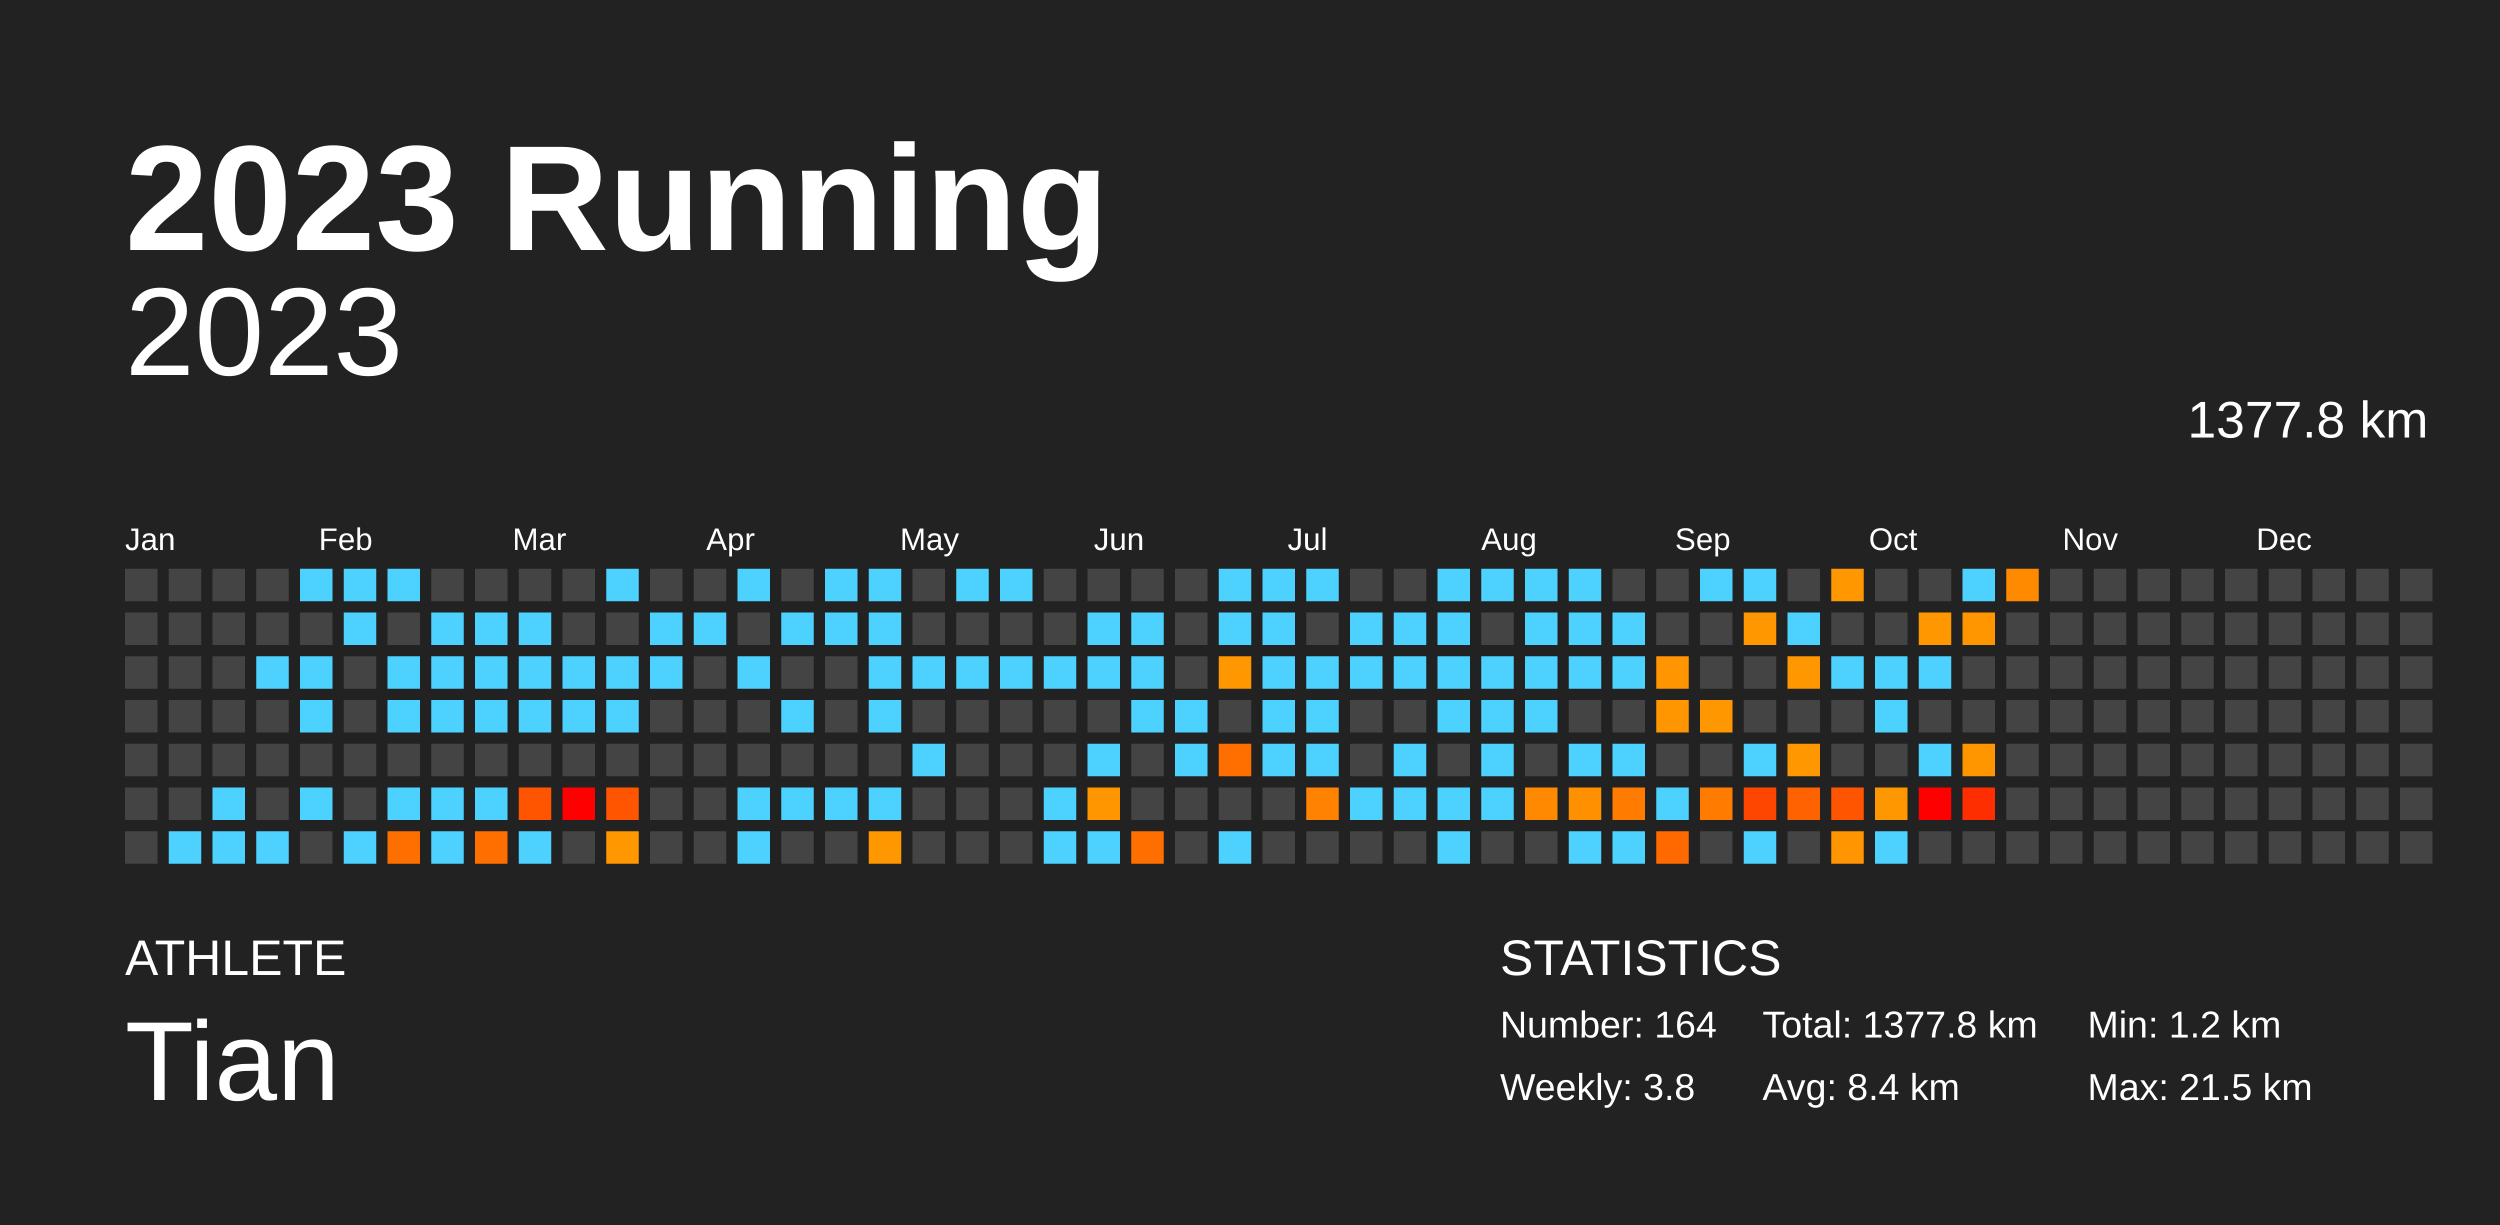
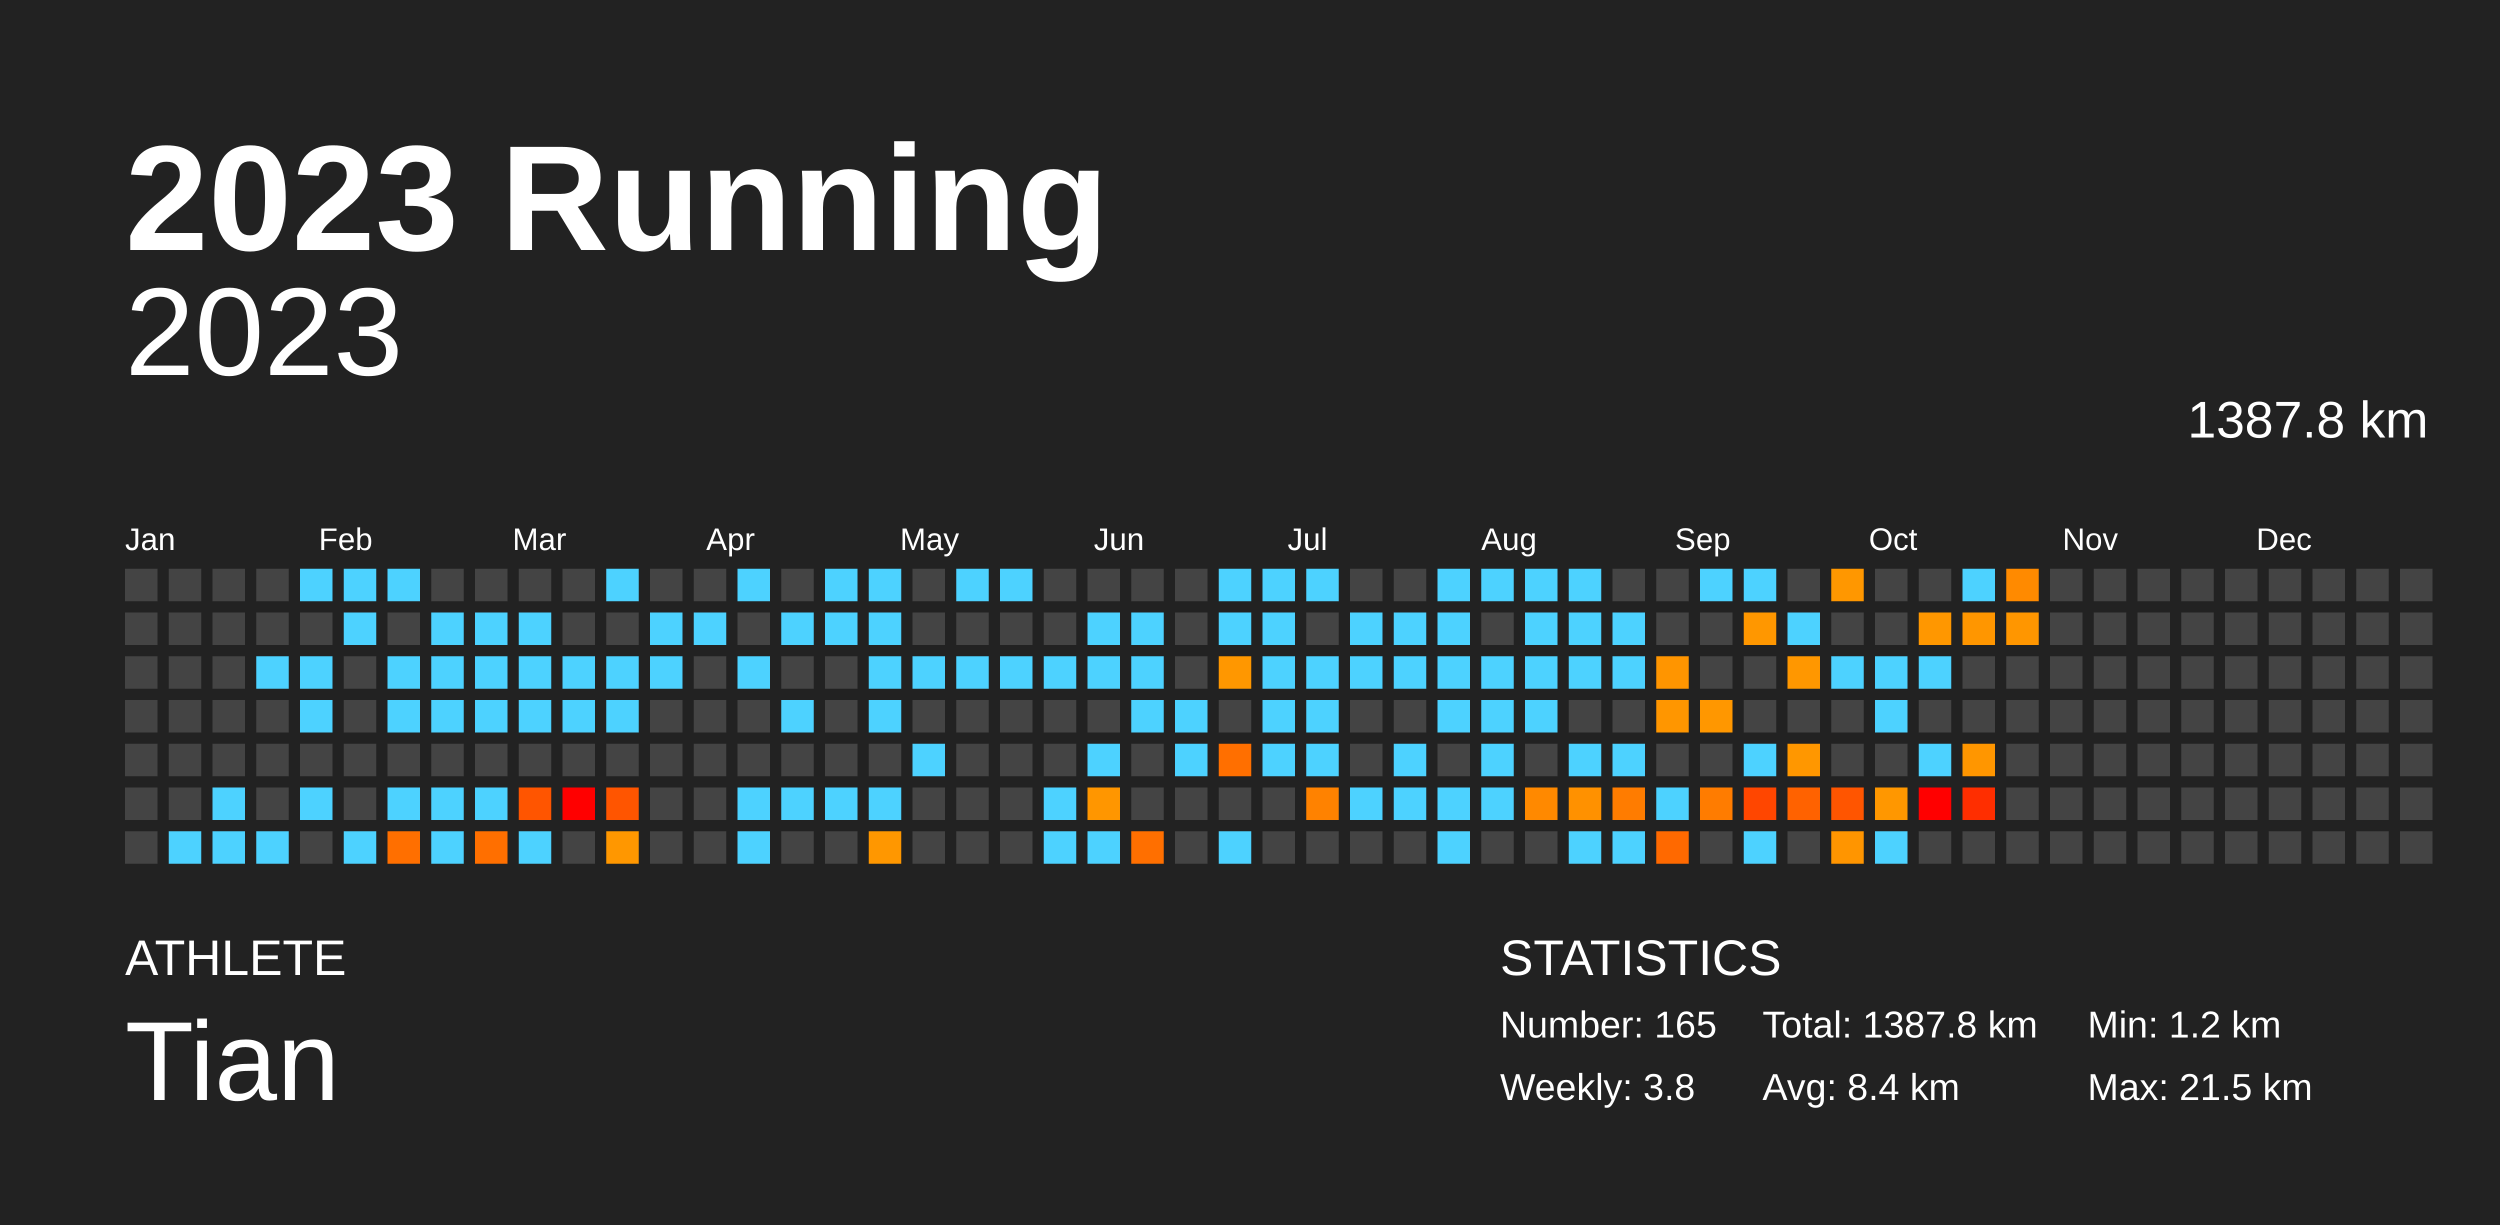
<svg xmlns="http://www.w3.org/2000/svg" baseProfile="full" height="98mm" version="1.1" viewBox="0,0,200,98" width="200mm">
  <defs />
  <rect fill="#222222" height="98" width="200" x="0" y="0" />
  <text fill="#FFFFFF" style="font-size:12px; font-family:Arial; font-weight:bold;" x="10" y="20">2023 Running</text>
  <text fill="#FFFFFF" style="font-size:4px; font-family:Arial" x="10" y="78">ATHLETE</text>
  <text fill="#FFFFFF" style="font-size:9px; font-family:Arial" x="10" y="88">Tian</text>
  <text fill="#FFFFFF" style="font-size:4px; font-family:Arial" x="120" y="78">STATISTICS</text>
-   <text fill="#FFFFFF" style="font-size:3px; font-family:Arial" x="120" y="83">Number: 164</text>
+   <text fill="#FFFFFF" style="font-size:3px; font-family:Arial" x="120" y="83">Number: 165</text>
  <text fill="#FFFFFF" style="font-size:3px; font-family:Arial" x="120" y="88">Weekly: 3.8</text>
-   <text fill="#FFFFFF" style="font-size:3px; font-family:Arial" x="141" y="83">Total: 1377.8 km</text>
+   <text fill="#FFFFFF" style="font-size:3px; font-family:Arial" x="141" y="83">Total: 1387.8 km</text>
  <text fill="#FFFFFF" style="font-size:3px; font-family:Arial" x="141" y="88">Avg: 8.4 km</text>
  <text fill="#FFFFFF" style="font-size:3px; font-family:Arial" x="167" y="83">Min: 1.2 km</text>
  <text fill="#FFFFFF" style="font-size:3px; font-family:Arial" x="167" y="88">Max: 21.5 km</text>
  <text alignment-baseline="hanging" fill="#FFFFFF" style="font-size:10.0px; font-family:Arial;" x="10" y="30">2023</text>
-   <text alignment-baseline="hanging" fill="#FFFFFF" style="font-size:4.125px; font-family:Arial;" x="175" y="35">1377.8 km</text>
+   <text alignment-baseline="hanging" fill="#FFFFFF" style="font-size:4.125px; font-family:Arial;" x="175" y="35">1387.8 km</text>
  <text fill="#FFFFFF" style="font-size:2.5px; font-family:Arial" x="10.0" y="44">Jan</text>
  <text fill="#FFFFFF" style="font-size:2.5px; font-family:Arial" x="25.5" y="44">Feb</text>
  <text fill="#FFFFFF" style="font-size:2.5px; font-family:Arial" x="41.0" y="44">Mar</text>
  <text fill="#FFFFFF" style="font-size:2.5px; font-family:Arial" x="56.5" y="44">Apr</text>
  <text fill="#FFFFFF" style="font-size:2.5px; font-family:Arial" x="72.0" y="44">May</text>
  <text fill="#FFFFFF" style="font-size:2.5px; font-family:Arial" x="87.5" y="44">Jun</text>
  <text fill="#FFFFFF" style="font-size:2.5px; font-family:Arial" x="103.0" y="44">Jul</text>
  <text fill="#FFFFFF" style="font-size:2.5px; font-family:Arial" x="118.5" y="44">Aug</text>
  <text fill="#FFFFFF" style="font-size:2.5px; font-family:Arial" x="134.0" y="44">Sep</text>
  <text fill="#FFFFFF" style="font-size:2.5px; font-family:Arial" x="149.5" y="44">Oct</text>
  <text fill="#FFFFFF" style="font-size:2.5px; font-family:Arial" x="165.0" y="44">Nov</text>
  <text fill="#FFFFFF" style="font-size:2.5px; font-family:Arial" x="180.5" y="44">Dec</text>
  <rect fill="#444444" height="2.6" width="2.6" x="10.0" y="45.5" />
  <rect fill="#444444" height="2.6" width="2.6" x="10.0" y="49.0" />
  <rect fill="#444444" height="2.6" width="2.6" x="10.0" y="52.5" />
  <rect fill="#444444" height="2.6" width="2.6" x="10.0" y="56.0" />
  <rect fill="#444444" height="2.6" width="2.6" x="10.0" y="59.5" />
  <rect fill="#444444" height="2.6" width="2.6" x="10.0" y="63.0" />
  <rect fill="#444444" height="2.6" width="2.6" x="10.0" y="66.5" />
  <rect fill="#444444" height="2.6" width="2.6" x="13.5" y="45.5" />
  <rect fill="#444444" height="2.6" width="2.6" x="13.5" y="49.0" />
  <rect fill="#444444" height="2.6" width="2.6" x="13.5" y="52.5" />
  <rect fill="#444444" height="2.6" width="2.6" x="13.5" y="56.0" />
  <rect fill="#444444" height="2.6" width="2.6" x="13.5" y="59.5" />
  <rect fill="#444444" height="2.6" width="2.6" x="13.5" y="63.0" />
  <rect fill="#4dd2ff" height="2.6" width="2.6" x="13.5" y="66.5" />
  <rect fill="#444444" height="2.6" width="2.6" x="17.0" y="45.5" />
  <rect fill="#444444" height="2.6" width="2.6" x="17.0" y="49.0" />
  <rect fill="#444444" height="2.6" width="2.6" x="17.0" y="52.5" />
  <rect fill="#444444" height="2.6" width="2.6" x="17.0" y="56.0" />
  <rect fill="#444444" height="2.6" width="2.6" x="17.0" y="59.5" />
  <rect fill="#4dd2ff" height="2.6" width="2.6" x="17.0" y="63.0" />
  <rect fill="#4dd2ff" height="2.6" width="2.6" x="17.0" y="66.5" />
  <rect fill="#444444" height="2.6" width="2.6" x="20.5" y="45.5" />
  <rect fill="#444444" height="2.6" width="2.6" x="20.5" y="49.0" />
  <rect fill="#4dd2ff" height="2.6" width="2.6" x="20.5" y="52.5" />
  <rect fill="#444444" height="2.6" width="2.6" x="20.5" y="56.0" />
  <rect fill="#444444" height="2.6" width="2.6" x="20.5" y="59.5" />
  <rect fill="#444444" height="2.6" width="2.6" x="20.5" y="63.0" />
  <rect fill="#4dd2ff" height="2.6" width="2.6" x="20.5" y="66.5" />
  <rect fill="#4dd2ff" height="2.6" width="2.6" x="24.0" y="45.5" />
  <rect fill="#444444" height="2.6" width="2.6" x="24.0" y="49.0" />
  <rect fill="#4dd2ff" height="2.6" width="2.6" x="24.0" y="52.5" />
  <rect fill="#4dd2ff" height="2.6" width="2.6" x="24.0" y="56.0" />
  <rect fill="#444444" height="2.6" width="2.6" x="24.0" y="59.5" />
  <rect fill="#4dd2ff" height="2.6" width="2.6" x="24.0" y="63.0" />
  <rect fill="#444444" height="2.6" width="2.6" x="24.0" y="66.5" />
  <rect fill="#4dd2ff" height="2.6" width="2.6" x="27.5" y="45.5" />
  <rect fill="#4dd2ff" height="2.6" width="2.6" x="27.5" y="49.0" />
  <rect fill="#444444" height="2.6" width="2.6" x="27.5" y="52.5" />
  <rect fill="#444444" height="2.6" width="2.6" x="27.5" y="56.0" />
  <rect fill="#444444" height="2.6" width="2.6" x="27.5" y="59.5" />
  <rect fill="#444444" height="2.6" width="2.6" x="27.5" y="63.0" />
  <rect fill="#4dd2ff" height="2.6" width="2.6" x="27.5" y="66.5" />
  <rect fill="#4dd2ff" height="2.6" width="2.6" x="31.0" y="45.5" />
  <rect fill="#444444" height="2.6" width="2.6" x="31.0" y="49.0" />
  <rect fill="#4dd2ff" height="2.6" width="2.6" x="31.0" y="52.5" />
  <rect fill="#4dd2ff" height="2.6" width="2.6" x="31.0" y="56.0" />
  <rect fill="#444444" height="2.6" width="2.6" x="31.0" y="59.5" />
  <rect fill="#4dd2ff" height="2.6" width="2.6" x="31.0" y="63.0" />
  <rect fill="#ff6f00" height="2.6" width="2.6" x="31.0" y="66.5" />
  <rect fill="#444444" height="2.6" width="2.6" x="34.5" y="45.5" />
  <rect fill="#4dd2ff" height="2.6" width="2.6" x="34.5" y="49.0" />
  <rect fill="#4dd2ff" height="2.6" width="2.6" x="34.5" y="52.5" />
  <rect fill="#4dd2ff" height="2.6" width="2.6" x="34.5" y="56.0" />
  <rect fill="#444444" height="2.6" width="2.6" x="34.5" y="59.5" />
  <rect fill="#4dd2ff" height="2.6" width="2.6" x="34.5" y="63.0" />
  <rect fill="#4dd2ff" height="2.6" width="2.6" x="34.5" y="66.5" />
  <rect fill="#444444" height="2.6" width="2.6" x="38.0" y="45.5" />
  <rect fill="#4dd2ff" height="2.6" width="2.6" x="38.0" y="49.0" />
  <rect fill="#4dd2ff" height="2.6" width="2.6" x="38.0" y="52.5" />
  <rect fill="#4dd2ff" height="2.6" width="2.6" x="38.0" y="56.0" />
  <rect fill="#444444" height="2.6" width="2.6" x="38.0" y="59.5" />
  <rect fill="#4dd2ff" height="2.6" width="2.6" x="38.0" y="63.0" />
  <rect fill="#ff6f00" height="2.6" width="2.6" x="38.0" y="66.5" />
  <rect fill="#444444" height="2.6" width="2.6" x="41.5" y="45.5" />
  <rect fill="#4dd2ff" height="2.6" width="2.6" x="41.5" y="49.0" />
  <rect fill="#4dd2ff" height="2.6" width="2.6" x="41.5" y="52.5" />
  <rect fill="#4dd2ff" height="2.6" width="2.6" x="41.5" y="56.0" />
  <rect fill="#444444" height="2.6" width="2.6" x="41.5" y="59.5" />
  <rect fill="#ff5500" height="2.6" width="2.6" x="41.5" y="63.0" />
  <rect fill="#4dd2ff" height="2.6" width="2.6" x="41.5" y="66.5" />
  <rect fill="#444444" height="2.6" width="2.6" x="45.0" y="45.5" />
  <rect fill="#444444" height="2.6" width="2.6" x="45.0" y="49.0" />
  <rect fill="#4dd2ff" height="2.6" width="2.6" x="45.0" y="52.5" />
  <rect fill="#4dd2ff" height="2.6" width="2.6" x="45.0" y="56.0" />
  <rect fill="#444444" height="2.6" width="2.6" x="45.0" y="59.5" />
  <rect fill="red" height="2.6" width="2.6" x="45.0" y="63.0" />
  <rect fill="#444444" height="2.6" width="2.6" x="45.0" y="66.5" />
  <rect fill="#4dd2ff" height="2.6" width="2.6" x="48.5" y="45.5" />
  <rect fill="#444444" height="2.6" width="2.6" x="48.5" y="49.0" />
  <rect fill="#4dd2ff" height="2.6" width="2.6" x="48.5" y="52.5" />
  <rect fill="#4dd2ff" height="2.6" width="2.6" x="48.5" y="56.0" />
  <rect fill="#444444" height="2.6" width="2.6" x="48.5" y="59.5" />
  <rect fill="#ff5500" height="2.6" width="2.6" x="48.5" y="63.0" />
  <rect fill="#ff9700" height="2.6" width="2.6" x="48.5" y="66.5" />
  <rect fill="#444444" height="2.6" width="2.6" x="52.0" y="45.5" />
  <rect fill="#4dd2ff" height="2.6" width="2.6" x="52.0" y="49.0" />
  <rect fill="#4dd2ff" height="2.6" width="2.6" x="52.0" y="52.5" />
  <rect fill="#444444" height="2.6" width="2.6" x="52.0" y="56.0" />
  <rect fill="#444444" height="2.6" width="2.6" x="52.0" y="59.5" />
  <rect fill="#444444" height="2.6" width="2.6" x="52.0" y="63.0" />
  <rect fill="#444444" height="2.6" width="2.6" x="52.0" y="66.5" />
  <rect fill="#444444" height="2.6" width="2.6" x="55.5" y="45.5" />
  <rect fill="#4dd2ff" height="2.6" width="2.6" x="55.5" y="49.0" />
  <rect fill="#444444" height="2.6" width="2.6" x="55.5" y="52.5" />
  <rect fill="#444444" height="2.6" width="2.6" x="55.5" y="56.0" />
  <rect fill="#444444" height="2.6" width="2.6" x="55.5" y="59.5" />
  <rect fill="#444444" height="2.6" width="2.6" x="55.5" y="63.0" />
  <rect fill="#444444" height="2.6" width="2.6" x="55.5" y="66.5" />
  <rect fill="#4dd2ff" height="2.6" width="2.6" x="59.0" y="45.5" />
  <rect fill="#444444" height="2.6" width="2.6" x="59.0" y="49.0" />
  <rect fill="#4dd2ff" height="2.6" width="2.6" x="59.0" y="52.5" />
  <rect fill="#444444" height="2.6" width="2.6" x="59.0" y="56.0" />
  <rect fill="#444444" height="2.6" width="2.6" x="59.0" y="59.5" />
  <rect fill="#4dd2ff" height="2.6" width="2.6" x="59.0" y="63.0" />
  <rect fill="#4dd2ff" height="2.6" width="2.6" x="59.0" y="66.5" />
  <rect fill="#444444" height="2.6" width="2.6" x="62.5" y="45.5" />
  <rect fill="#4dd2ff" height="2.6" width="2.6" x="62.5" y="49.0" />
  <rect fill="#444444" height="2.6" width="2.6" x="62.5" y="52.5" />
  <rect fill="#4dd2ff" height="2.6" width="2.6" x="62.5" y="56.0" />
  <rect fill="#444444" height="2.6" width="2.6" x="62.5" y="59.5" />
  <rect fill="#4dd2ff" height="2.6" width="2.6" x="62.5" y="63.0" />
  <rect fill="#444444" height="2.6" width="2.6" x="62.5" y="66.5" />
  <rect fill="#4dd2ff" height="2.6" width="2.6" x="66.0" y="45.5" />
  <rect fill="#4dd2ff" height="2.6" width="2.6" x="66.0" y="49.0" />
  <rect fill="#444444" height="2.6" width="2.6" x="66.0" y="52.5" />
  <rect fill="#444444" height="2.6" width="2.6" x="66.0" y="56.0" />
  <rect fill="#444444" height="2.6" width="2.6" x="66.0" y="59.5" />
  <rect fill="#4dd2ff" height="2.6" width="2.6" x="66.0" y="63.0" />
  <rect fill="#444444" height="2.6" width="2.6" x="66.0" y="66.5" />
  <rect fill="#4dd2ff" height="2.6" width="2.6" x="69.5" y="45.5" />
  <rect fill="#4dd2ff" height="2.6" width="2.6" x="69.5" y="49.0" />
  <rect fill="#4dd2ff" height="2.6" width="2.6" x="69.5" y="52.5" />
  <rect fill="#4dd2ff" height="2.6" width="2.6" x="69.5" y="56.0" />
  <rect fill="#444444" height="2.6" width="2.6" x="69.5" y="59.5" />
  <rect fill="#4dd2ff" height="2.6" width="2.6" x="69.5" y="63.0" />
  <rect fill="#ff9700" height="2.6" width="2.6" x="69.5" y="66.5" />
  <rect fill="#444444" height="2.6" width="2.6" x="73.0" y="45.5" />
  <rect fill="#444444" height="2.6" width="2.6" x="73.0" y="49.0" />
  <rect fill="#4dd2ff" height="2.6" width="2.6" x="73.0" y="52.5" />
  <rect fill="#444444" height="2.6" width="2.6" x="73.0" y="56.0" />
  <rect fill="#4dd2ff" height="2.6" width="2.6" x="73.0" y="59.5" />
  <rect fill="#444444" height="2.6" width="2.6" x="73.0" y="63.0" />
  <rect fill="#444444" height="2.6" width="2.6" x="73.0" y="66.5" />
  <rect fill="#4dd2ff" height="2.6" width="2.6" x="76.5" y="45.5" />
  <rect fill="#444444" height="2.6" width="2.6" x="76.5" y="49.0" />
  <rect fill="#4dd2ff" height="2.6" width="2.6" x="76.5" y="52.5" />
  <rect fill="#444444" height="2.6" width="2.6" x="76.5" y="56.0" />
  <rect fill="#444444" height="2.6" width="2.6" x="76.5" y="59.5" />
  <rect fill="#444444" height="2.6" width="2.6" x="76.5" y="63.0" />
  <rect fill="#444444" height="2.6" width="2.6" x="76.5" y="66.5" />
  <rect fill="#4dd2ff" height="2.6" width="2.6" x="80.0" y="45.5" />
  <rect fill="#444444" height="2.6" width="2.6" x="80.0" y="49.0" />
  <rect fill="#4dd2ff" height="2.6" width="2.6" x="80.0" y="52.5" />
  <rect fill="#444444" height="2.6" width="2.6" x="80.0" y="56.0" />
  <rect fill="#444444" height="2.6" width="2.6" x="80.0" y="59.5" />
  <rect fill="#444444" height="2.6" width="2.6" x="80.0" y="63.0" />
  <rect fill="#444444" height="2.6" width="2.6" x="80.0" y="66.5" />
  <rect fill="#444444" height="2.6" width="2.6" x="83.5" y="45.5" />
  <rect fill="#444444" height="2.6" width="2.6" x="83.5" y="49.0" />
  <rect fill="#4dd2ff" height="2.6" width="2.6" x="83.5" y="52.5" />
  <rect fill="#444444" height="2.6" width="2.6" x="83.5" y="56.0" />
  <rect fill="#444444" height="2.6" width="2.6" x="83.5" y="59.5" />
  <rect fill="#4dd2ff" height="2.6" width="2.6" x="83.5" y="63.0" />
  <rect fill="#4dd2ff" height="2.6" width="2.6" x="83.5" y="66.5" />
  <rect fill="#444444" height="2.6" width="2.6" x="87.0" y="45.5" />
  <rect fill="#4dd2ff" height="2.6" width="2.6" x="87.0" y="49.0" />
  <rect fill="#4dd2ff" height="2.6" width="2.6" x="87.0" y="52.5" />
  <rect fill="#444444" height="2.6" width="2.6" x="87.0" y="56.0" />
  <rect fill="#4dd2ff" height="2.6" width="2.6" x="87.0" y="59.5" />
  <rect fill="#ff9600" height="2.6" width="2.6" x="87.0" y="63.0" />
  <rect fill="#4dd2ff" height="2.6" width="2.6" x="87.0" y="66.5" />
  <rect fill="#444444" height="2.6" width="2.6" x="90.5" y="45.5" />
  <rect fill="#4dd2ff" height="2.6" width="2.6" x="90.5" y="49.0" />
  <rect fill="#4dd2ff" height="2.6" width="2.6" x="90.5" y="52.5" />
  <rect fill="#4dd2ff" height="2.6" width="2.6" x="90.5" y="56.0" />
  <rect fill="#444444" height="2.6" width="2.6" x="90.5" y="59.5" />
  <rect fill="#444444" height="2.6" width="2.6" x="90.5" y="63.0" />
  <rect fill="#ff6f00" height="2.6" width="2.6" x="90.5" y="66.5" />
  <rect fill="#444444" height="2.6" width="2.6" x="94.0" y="45.5" />
  <rect fill="#444444" height="2.6" width="2.6" x="94.0" y="49.0" />
  <rect fill="#444444" height="2.6" width="2.6" x="94.0" y="52.5" />
  <rect fill="#4dd2ff" height="2.6" width="2.6" x="94.0" y="56.0" />
  <rect fill="#4dd2ff" height="2.6" width="2.6" x="94.0" y="59.5" />
  <rect fill="#444444" height="2.6" width="2.6" x="94.0" y="63.0" />
  <rect fill="#444444" height="2.6" width="2.6" x="94.0" y="66.5" />
  <rect fill="#4dd2ff" height="2.6" width="2.6" x="97.5" y="45.5" />
  <rect fill="#4dd2ff" height="2.6" width="2.6" x="97.5" y="49.0" />
  <rect fill="#ff9700" height="2.6" width="2.6" x="97.5" y="52.5" />
  <rect fill="#444444" height="2.6" width="2.6" x="97.5" y="56.0" />
  <rect fill="#ff6f00" height="2.6" width="2.6" x="97.5" y="59.5" />
  <rect fill="#444444" height="2.6" width="2.6" x="97.5" y="63.0" />
  <rect fill="#4dd2ff" height="2.6" width="2.6" x="97.5" y="66.5" />
  <rect fill="#4dd2ff" height="2.6" width="2.6" x="101.0" y="45.5" />
  <rect fill="#4dd2ff" height="2.6" width="2.6" x="101.0" y="49.0" />
  <rect fill="#4dd2ff" height="2.6" width="2.6" x="101.0" y="52.5" />
  <rect fill="#4dd2ff" height="2.6" width="2.6" x="101.0" y="56.0" />
  <rect fill="#4dd2ff" height="2.6" width="2.6" x="101.0" y="59.5" />
  <rect fill="#444444" height="2.6" width="2.6" x="101.0" y="63.0" />
  <rect fill="#444444" height="2.6" width="2.6" x="101.0" y="66.5" />
  <rect fill="#4dd2ff" height="2.6" width="2.6" x="104.5" y="45.5" />
  <rect fill="#444444" height="2.6" width="2.6" x="104.5" y="49.0" />
  <rect fill="#4dd2ff" height="2.6" width="2.6" x="104.5" y="52.5" />
  <rect fill="#4dd2ff" height="2.6" width="2.6" x="104.5" y="56.0" />
  <rect fill="#4dd2ff" height="2.6" width="2.6" x="104.5" y="59.5" />
  <rect fill="#ff8200" height="2.6" width="2.6" x="104.5" y="63.0" />
  <rect fill="#444444" height="2.6" width="2.6" x="104.5" y="66.5" />
  <rect fill="#444444" height="2.6" width="2.6" x="108.0" y="45.5" />
  <rect fill="#4dd2ff" height="2.6" width="2.6" x="108.0" y="49.0" />
  <rect fill="#4dd2ff" height="2.6" width="2.6" x="108.0" y="52.5" />
  <rect fill="#444444" height="2.6" width="2.6" x="108.0" y="56.0" />
  <rect fill="#444444" height="2.6" width="2.6" x="108.0" y="59.5" />
  <rect fill="#4dd2ff" height="2.6" width="2.6" x="108.0" y="63.0" />
  <rect fill="#444444" height="2.6" width="2.6" x="108.0" y="66.5" />
  <rect fill="#444444" height="2.6" width="2.6" x="111.5" y="45.5" />
  <rect fill="#4dd2ff" height="2.6" width="2.6" x="111.5" y="49.0" />
  <rect fill="#4dd2ff" height="2.6" width="2.6" x="111.5" y="52.5" />
  <rect fill="#444444" height="2.6" width="2.6" x="111.5" y="56.0" />
  <rect fill="#4dd2ff" height="2.6" width="2.6" x="111.5" y="59.5" />
  <rect fill="#4dd2ff" height="2.6" width="2.6" x="111.5" y="63.0" />
  <rect fill="#444444" height="2.6" width="2.6" x="111.5" y="66.5" />
  <rect fill="#4dd2ff" height="2.6" width="2.6" x="115.0" y="45.5" />
  <rect fill="#4dd2ff" height="2.6" width="2.6" x="115.0" y="49.0" />
  <rect fill="#4dd2ff" height="2.6" width="2.6" x="115.0" y="52.5" />
  <rect fill="#4dd2ff" height="2.6" width="2.6" x="115.0" y="56.0" />
  <rect fill="#444444" height="2.6" width="2.6" x="115.0" y="59.5" />
  <rect fill="#4dd2ff" height="2.6" width="2.6" x="115.0" y="63.0" />
  <rect fill="#4dd2ff" height="2.6" width="2.6" x="115.0" y="66.5" />
  <rect fill="#4dd2ff" height="2.6" width="2.6" x="118.5" y="45.5" />
  <rect fill="#444444" height="2.6" width="2.6" x="118.5" y="49.0" />
  <rect fill="#4dd2ff" height="2.6" width="2.6" x="118.5" y="52.5" />
  <rect fill="#4dd2ff" height="2.6" width="2.6" x="118.5" y="56.0" />
  <rect fill="#4dd2ff" height="2.6" width="2.6" x="118.5" y="59.5" />
  <rect fill="#4dd2ff" height="2.6" width="2.6" x="118.5" y="63.0" />
  <rect fill="#444444" height="2.6" width="2.6" x="118.5" y="66.5" />
  <rect fill="#4dd2ff" height="2.6" width="2.6" x="122.0" y="45.5" />
  <rect fill="#4dd2ff" height="2.6" width="2.6" x="122.0" y="49.0" />
  <rect fill="#4dd2ff" height="2.6" width="2.6" x="122.0" y="52.5" />
  <rect fill="#4dd2ff" height="2.6" width="2.6" x="122.0" y="56.0" />
  <rect fill="#444444" height="2.6" width="2.6" x="122.0" y="59.5" />
  <rect fill="#ff8900" height="2.6" width="2.6" x="122.0" y="63.0" />
  <rect fill="#444444" height="2.6" width="2.6" x="122.0" y="66.5" />
  <rect fill="#4dd2ff" height="2.6" width="2.6" x="125.5" y="45.5" />
  <rect fill="#4dd2ff" height="2.6" width="2.6" x="125.5" y="49.0" />
  <rect fill="#4dd2ff" height="2.6" width="2.6" x="125.5" y="52.5" />
  <rect fill="#444444" height="2.6" width="2.6" x="125.5" y="56.0" />
  <rect fill="#4dd2ff" height="2.6" width="2.6" x="125.5" y="59.5" />
  <rect fill="#ff9100" height="2.6" width="2.6" x="125.5" y="63.0" />
  <rect fill="#4dd2ff" height="2.6" width="2.6" x="125.5" y="66.5" />
  <rect fill="#444444" height="2.6" width="2.6" x="129.0" y="45.5" />
  <rect fill="#4dd2ff" height="2.6" width="2.6" x="129.0" y="49.0" />
  <rect fill="#4dd2ff" height="2.6" width="2.6" x="129.0" y="52.5" />
  <rect fill="#444444" height="2.6" width="2.6" x="129.0" y="56.0" />
  <rect fill="#4dd2ff" height="2.6" width="2.6" x="129.0" y="59.5" />
  <rect fill="#ff7c00" height="2.6" width="2.6" x="129.0" y="63.0" />
  <rect fill="#4dd2ff" height="2.6" width="2.6" x="129.0" y="66.5" />
  <rect fill="#444444" height="2.6" width="2.6" x="132.5" y="45.5" />
  <rect fill="#444444" height="2.6" width="2.6" x="132.5" y="49.0" />
  <rect fill="#ff9500" height="2.6" width="2.6" x="132.5" y="52.5" />
  <rect fill="#ff9600" height="2.6" width="2.6" x="132.5" y="56.0" />
  <rect fill="#444444" height="2.6" width="2.6" x="132.5" y="59.5" />
  <rect fill="#4dd2ff" height="2.6" width="2.6" x="132.5" y="63.0" />
  <rect fill="#ff6900" height="2.6" width="2.6" x="132.5" y="66.5" />
  <rect fill="#4dd2ff" height="2.6" width="2.6" x="136.0" y="45.5" />
  <rect fill="#444444" height="2.6" width="2.6" x="136.0" y="49.0" />
  <rect fill="#444444" height="2.6" width="2.6" x="136.0" y="52.5" />
  <rect fill="#ff9700" height="2.6" width="2.6" x="136.0" y="56.0" />
  <rect fill="#444444" height="2.6" width="2.6" x="136.0" y="59.5" />
  <rect fill="#ff7c00" height="2.6" width="2.6" x="136.0" y="63.0" />
  <rect fill="#444444" height="2.6" width="2.6" x="136.0" y="66.5" />
  <rect fill="#4dd2ff" height="2.6" width="2.6" x="139.5" y="45.5" />
  <rect fill="#ff9700" height="2.6" width="2.6" x="139.5" y="49.0" />
  <rect fill="#444444" height="2.6" width="2.6" x="139.5" y="52.5" />
  <rect fill="#444444" height="2.6" width="2.6" x="139.5" y="56.0" />
  <rect fill="#4dd2ff" height="2.6" width="2.6" x="139.5" y="59.5" />
  <rect fill="#ff4600" height="2.6" width="2.6" x="139.5" y="63.0" />
  <rect fill="#4dd2ff" height="2.6" width="2.6" x="139.5" y="66.5" />
  <rect fill="#444444" height="2.6" width="2.6" x="143.0" y="45.5" />
  <rect fill="#4dd2ff" height="2.6" width="2.6" x="143.0" y="49.0" />
  <rect fill="#ff9700" height="2.6" width="2.6" x="143.0" y="52.5" />
  <rect fill="#444444" height="2.6" width="2.6" x="143.0" y="56.0" />
  <rect fill="#ff9700" height="2.6" width="2.6" x="143.0" y="59.5" />
  <rect fill="#ff6200" height="2.6" width="2.6" x="143.0" y="63.0" />
  <rect fill="#444444" height="2.6" width="2.6" x="143.0" y="66.5" />
  <rect fill="#ff9700" height="2.6" width="2.6" x="146.5" y="45.5" />
  <rect fill="#444444" height="2.6" width="2.6" x="146.5" y="49.0" />
  <rect fill="#4dd2ff" height="2.6" width="2.6" x="146.5" y="52.5" />
  <rect fill="#444444" height="2.6" width="2.6" x="146.5" y="56.0" />
  <rect fill="#444444" height="2.6" width="2.6" x="146.5" y="59.5" />
  <rect fill="#ff5500" height="2.6" width="2.6" x="146.5" y="63.0" />
  <rect fill="#ff9500" height="2.6" width="2.6" x="146.5" y="66.5" />
  <rect fill="#444444" height="2.6" width="2.6" x="150.0" y="45.5" />
  <rect fill="#444444" height="2.6" width="2.6" x="150.0" y="49.0" />
  <rect fill="#4dd2ff" height="2.6" width="2.6" x="150.0" y="52.5" />
  <rect fill="#4dd2ff" height="2.6" width="2.6" x="150.0" y="56.0" />
  <rect fill="#444444" height="2.6" width="2.6" x="150.0" y="59.5" />
  <rect fill="#ff9700" height="2.6" width="2.6" x="150.0" y="63.0" />
  <rect fill="#4dd2ff" height="2.6" width="2.6" x="150.0" y="66.5" />
  <rect fill="#444444" height="2.6" width="2.6" x="153.5" y="45.5" />
  <rect fill="#ff9700" height="2.6" width="2.6" x="153.5" y="49.0" />
  <rect fill="#4dd2ff" height="2.6" width="2.6" x="153.5" y="52.5" />
  <rect fill="#444444" height="2.6" width="2.6" x="153.5" y="56.0" />
  <rect fill="#4dd2ff" height="2.6" width="2.6" x="153.5" y="59.5" />
  <rect fill="red" height="2.6" width="2.6" x="153.5" y="63.0" />
  <rect fill="#444444" height="2.6" width="2.6" x="153.5" y="66.5" />
  <rect fill="#4dd2ff" height="2.6" width="2.6" x="157.0" y="45.5" />
  <rect fill="#ff9600" height="2.6" width="2.6" x="157.0" y="49.0" />
  <rect fill="#444444" height="2.6" width="2.6" x="157.0" y="52.5" />
  <rect fill="#444444" height="2.6" width="2.6" x="157.0" y="56.0" />
  <rect fill="#ff9600" height="2.6" width="2.6" x="157.0" y="59.5" />
  <rect fill="#ff2e00" height="2.6" width="2.6" x="157.0" y="63.0" />
  <rect fill="#444444" height="2.6" width="2.6" x="157.0" y="66.5" />
  <rect fill="#ff8a00" height="2.6" width="2.6" x="160.5" y="45.5" />
-   <rect fill="#444444" height="2.6" width="2.6" x="160.5" y="49.0" />
+   <rect fill="#ff9600" height="2.6" width="2.6" x="160.5" y="49.0" />
  <rect fill="#444444" height="2.6" width="2.6" x="160.5" y="52.5" />
  <rect fill="#444444" height="2.6" width="2.6" x="160.5" y="56.0" />
  <rect fill="#444444" height="2.6" width="2.6" x="160.5" y="59.5" />
  <rect fill="#444444" height="2.6" width="2.6" x="160.5" y="63.0" />
  <rect fill="#444444" height="2.6" width="2.6" x="160.5" y="66.5" />
  <rect fill="#444444" height="2.6" width="2.6" x="164.0" y="45.5" />
  <rect fill="#444444" height="2.6" width="2.6" x="164.0" y="49.0" />
  <rect fill="#444444" height="2.6" width="2.6" x="164.0" y="52.5" />
  <rect fill="#444444" height="2.6" width="2.6" x="164.0" y="56.0" />
  <rect fill="#444444" height="2.6" width="2.6" x="164.0" y="59.5" />
  <rect fill="#444444" height="2.6" width="2.6" x="164.0" y="63.0" />
  <rect fill="#444444" height="2.6" width="2.6" x="164.0" y="66.5" />
  <rect fill="#444444" height="2.6" width="2.6" x="167.5" y="45.5" />
  <rect fill="#444444" height="2.6" width="2.6" x="167.5" y="49.0" />
  <rect fill="#444444" height="2.6" width="2.6" x="167.5" y="52.5" />
  <rect fill="#444444" height="2.6" width="2.6" x="167.5" y="56.0" />
  <rect fill="#444444" height="2.6" width="2.6" x="167.5" y="59.5" />
  <rect fill="#444444" height="2.6" width="2.6" x="167.5" y="63.0" />
  <rect fill="#444444" height="2.6" width="2.6" x="167.5" y="66.5" />
  <rect fill="#444444" height="2.6" width="2.6" x="171.0" y="45.5" />
  <rect fill="#444444" height="2.6" width="2.6" x="171.0" y="49.0" />
  <rect fill="#444444" height="2.6" width="2.6" x="171.0" y="52.5" />
  <rect fill="#444444" height="2.6" width="2.6" x="171.0" y="56.0" />
  <rect fill="#444444" height="2.6" width="2.6" x="171.0" y="59.5" />
  <rect fill="#444444" height="2.6" width="2.6" x="171.0" y="63.0" />
  <rect fill="#444444" height="2.6" width="2.6" x="171.0" y="66.5" />
  <rect fill="#444444" height="2.6" width="2.6" x="174.5" y="45.5" />
  <rect fill="#444444" height="2.6" width="2.6" x="174.5" y="49.0" />
  <rect fill="#444444" height="2.6" width="2.6" x="174.5" y="52.5" />
  <rect fill="#444444" height="2.6" width="2.6" x="174.5" y="56.0" />
  <rect fill="#444444" height="2.6" width="2.6" x="174.5" y="59.5" />
  <rect fill="#444444" height="2.6" width="2.6" x="174.5" y="63.0" />
  <rect fill="#444444" height="2.6" width="2.6" x="174.5" y="66.5" />
  <rect fill="#444444" height="2.6" width="2.6" x="178.0" y="45.5" />
  <rect fill="#444444" height="2.6" width="2.6" x="178.0" y="49.0" />
  <rect fill="#444444" height="2.6" width="2.6" x="178.0" y="52.5" />
  <rect fill="#444444" height="2.6" width="2.6" x="178.0" y="56.0" />
  <rect fill="#444444" height="2.6" width="2.6" x="178.0" y="59.5" />
  <rect fill="#444444" height="2.6" width="2.6" x="178.0" y="63.0" />
  <rect fill="#444444" height="2.6" width="2.6" x="178.0" y="66.5" />
  <rect fill="#444444" height="2.6" width="2.6" x="181.5" y="45.5" />
  <rect fill="#444444" height="2.6" width="2.6" x="181.5" y="49.0" />
  <rect fill="#444444" height="2.6" width="2.6" x="181.5" y="52.5" />
  <rect fill="#444444" height="2.6" width="2.6" x="181.5" y="56.0" />
  <rect fill="#444444" height="2.6" width="2.6" x="181.5" y="59.5" />
  <rect fill="#444444" height="2.6" width="2.6" x="181.5" y="63.0" />
  <rect fill="#444444" height="2.6" width="2.6" x="181.5" y="66.5" />
  <rect fill="#444444" height="2.6" width="2.6" x="185.0" y="45.5" />
  <rect fill="#444444" height="2.6" width="2.6" x="185.0" y="49.0" />
  <rect fill="#444444" height="2.6" width="2.6" x="185.0" y="52.5" />
  <rect fill="#444444" height="2.6" width="2.6" x="185.0" y="56.0" />
  <rect fill="#444444" height="2.6" width="2.6" x="185.0" y="59.5" />
  <rect fill="#444444" height="2.6" width="2.6" x="185.0" y="63.0" />
  <rect fill="#444444" height="2.6" width="2.6" x="185.0" y="66.5" />
  <rect fill="#444444" height="2.6" width="2.6" x="188.5" y="45.5" />
  <rect fill="#444444" height="2.6" width="2.6" x="188.5" y="49.0" />
  <rect fill="#444444" height="2.6" width="2.6" x="188.5" y="52.5" />
  <rect fill="#444444" height="2.6" width="2.6" x="188.5" y="56.0" />
  <rect fill="#444444" height="2.6" width="2.6" x="188.5" y="59.5" />
  <rect fill="#444444" height="2.6" width="2.6" x="188.5" y="63.0" />
  <rect fill="#444444" height="2.6" width="2.6" x="188.5" y="66.5" />
  <rect fill="#444444" height="2.6" width="2.6" x="192.0" y="45.5" />
  <rect fill="#444444" height="2.6" width="2.6" x="192.0" y="49.0" />
  <rect fill="#444444" height="2.6" width="2.6" x="192.0" y="52.5" />
  <rect fill="#444444" height="2.6" width="2.6" x="192.0" y="56.0" />
  <rect fill="#444444" height="2.6" width="2.6" x="192.0" y="59.5" />
  <rect fill="#444444" height="2.6" width="2.6" x="192.0" y="63.0" />
  <rect fill="#444444" height="2.6" width="2.6" x="192.0" y="66.5" />
</svg>
